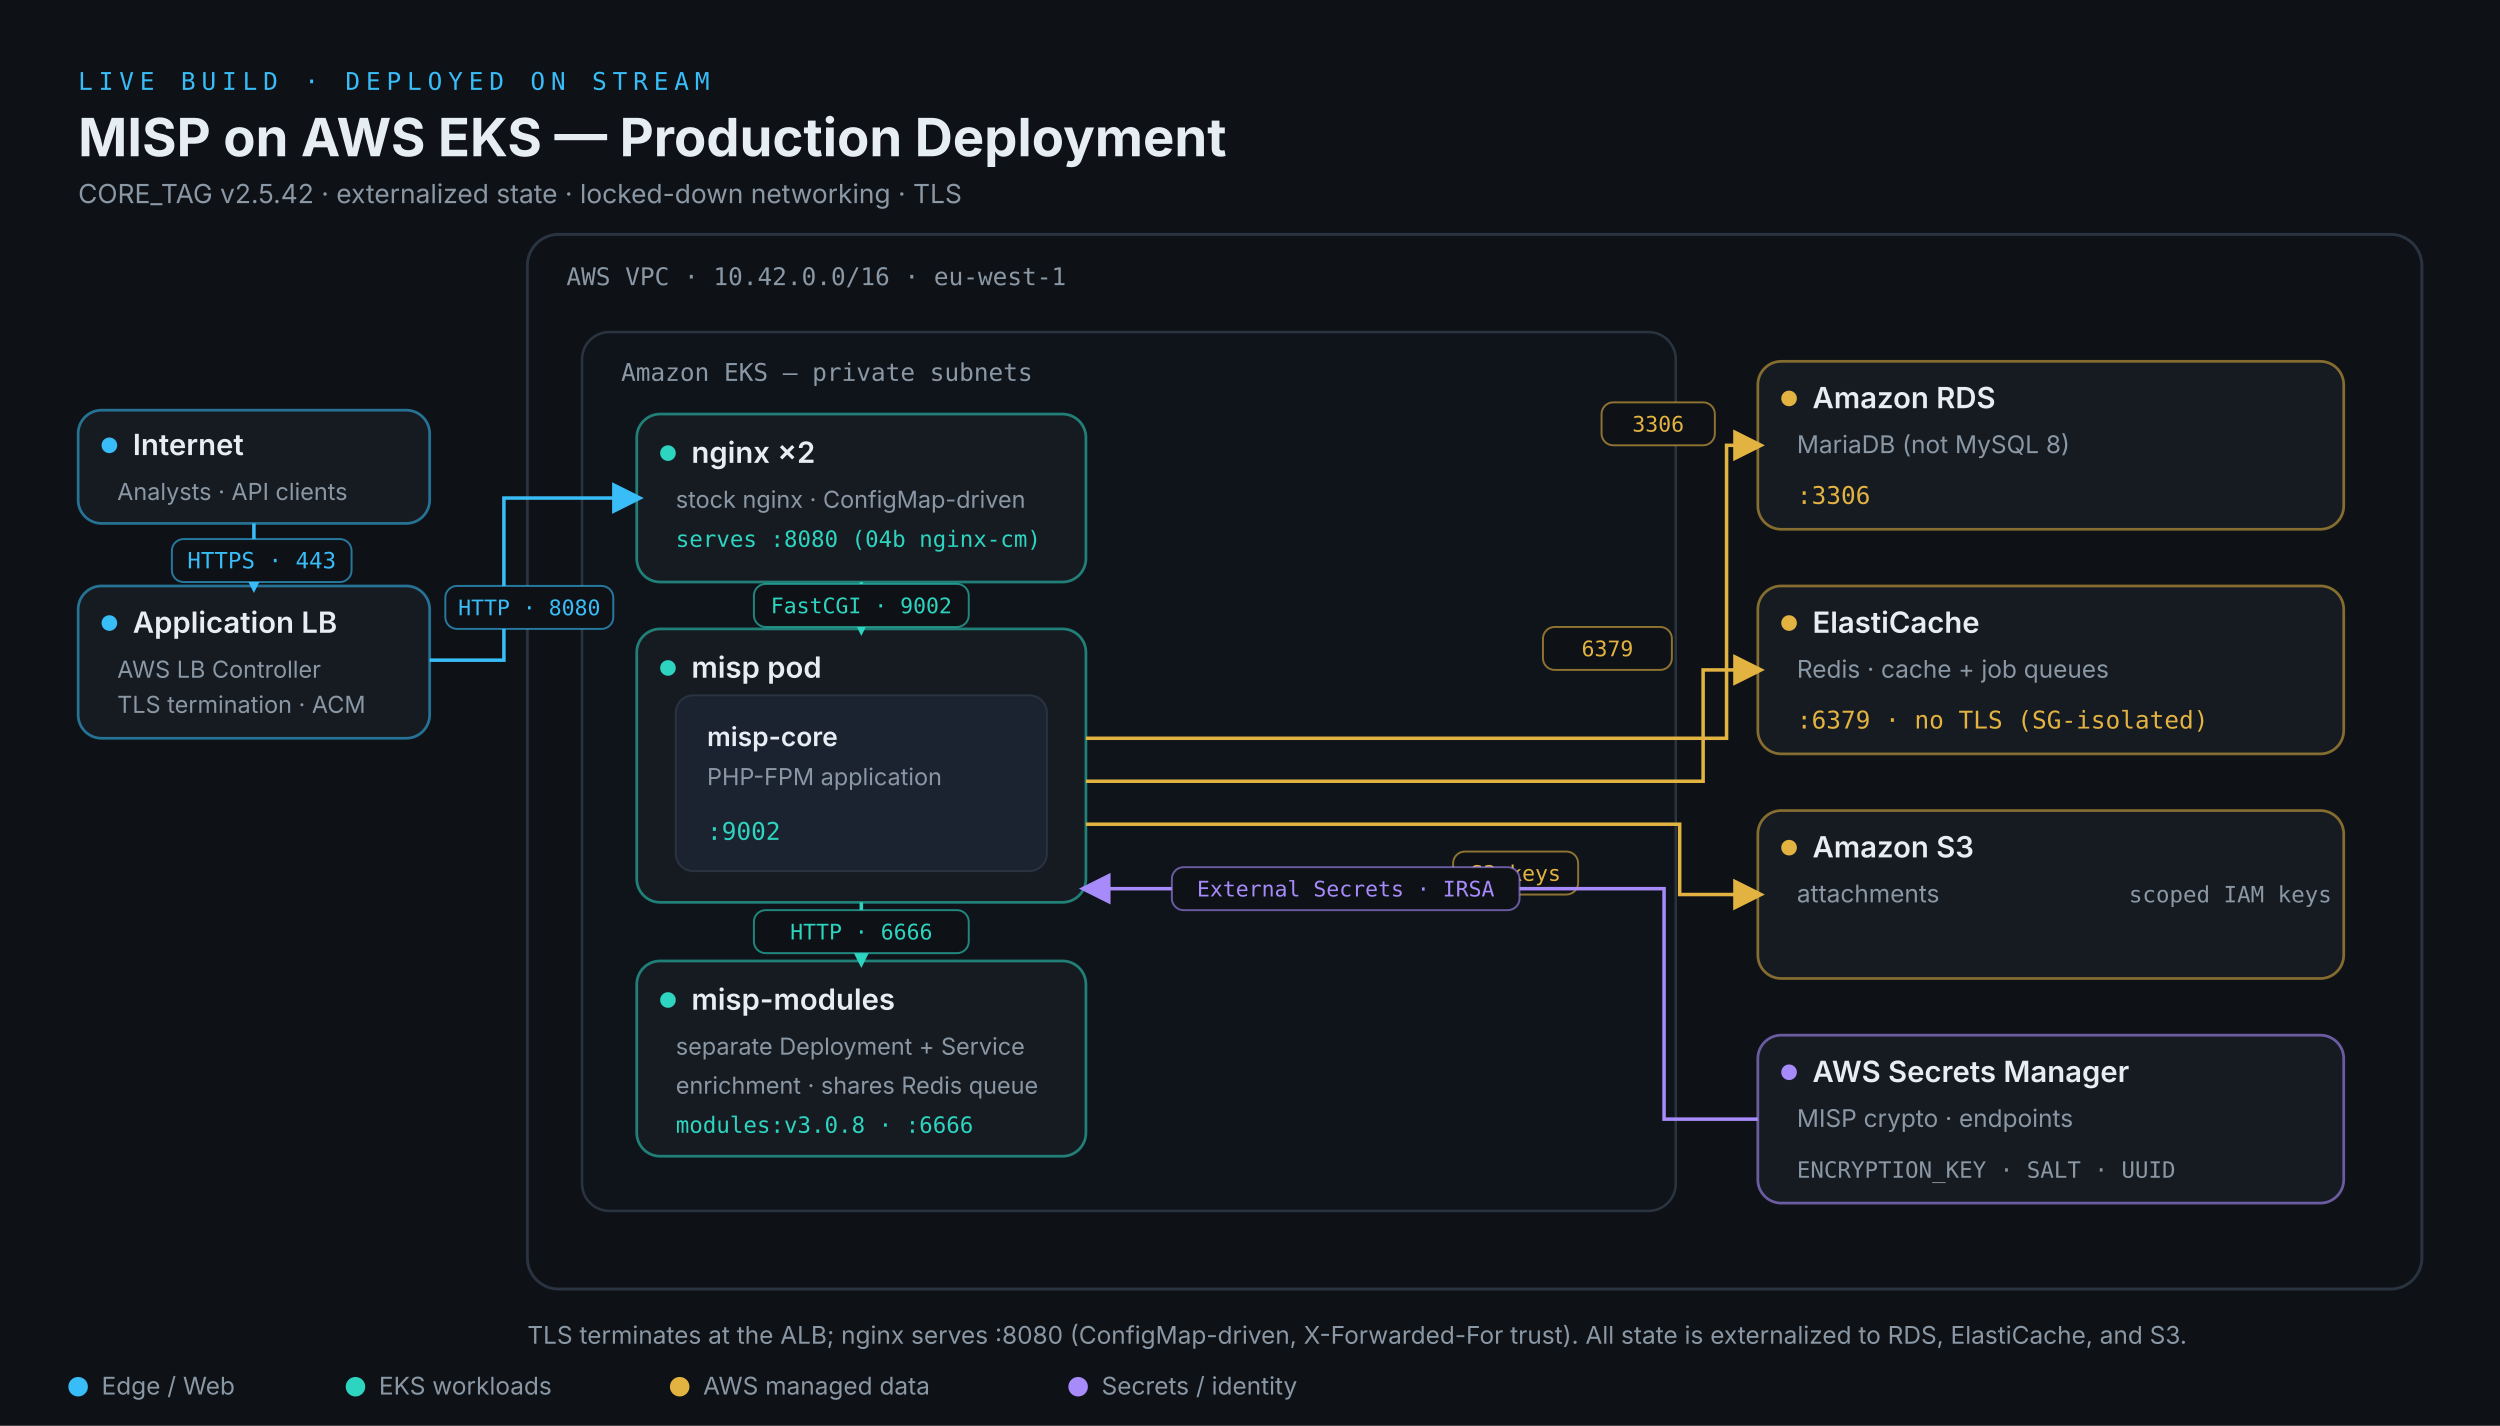
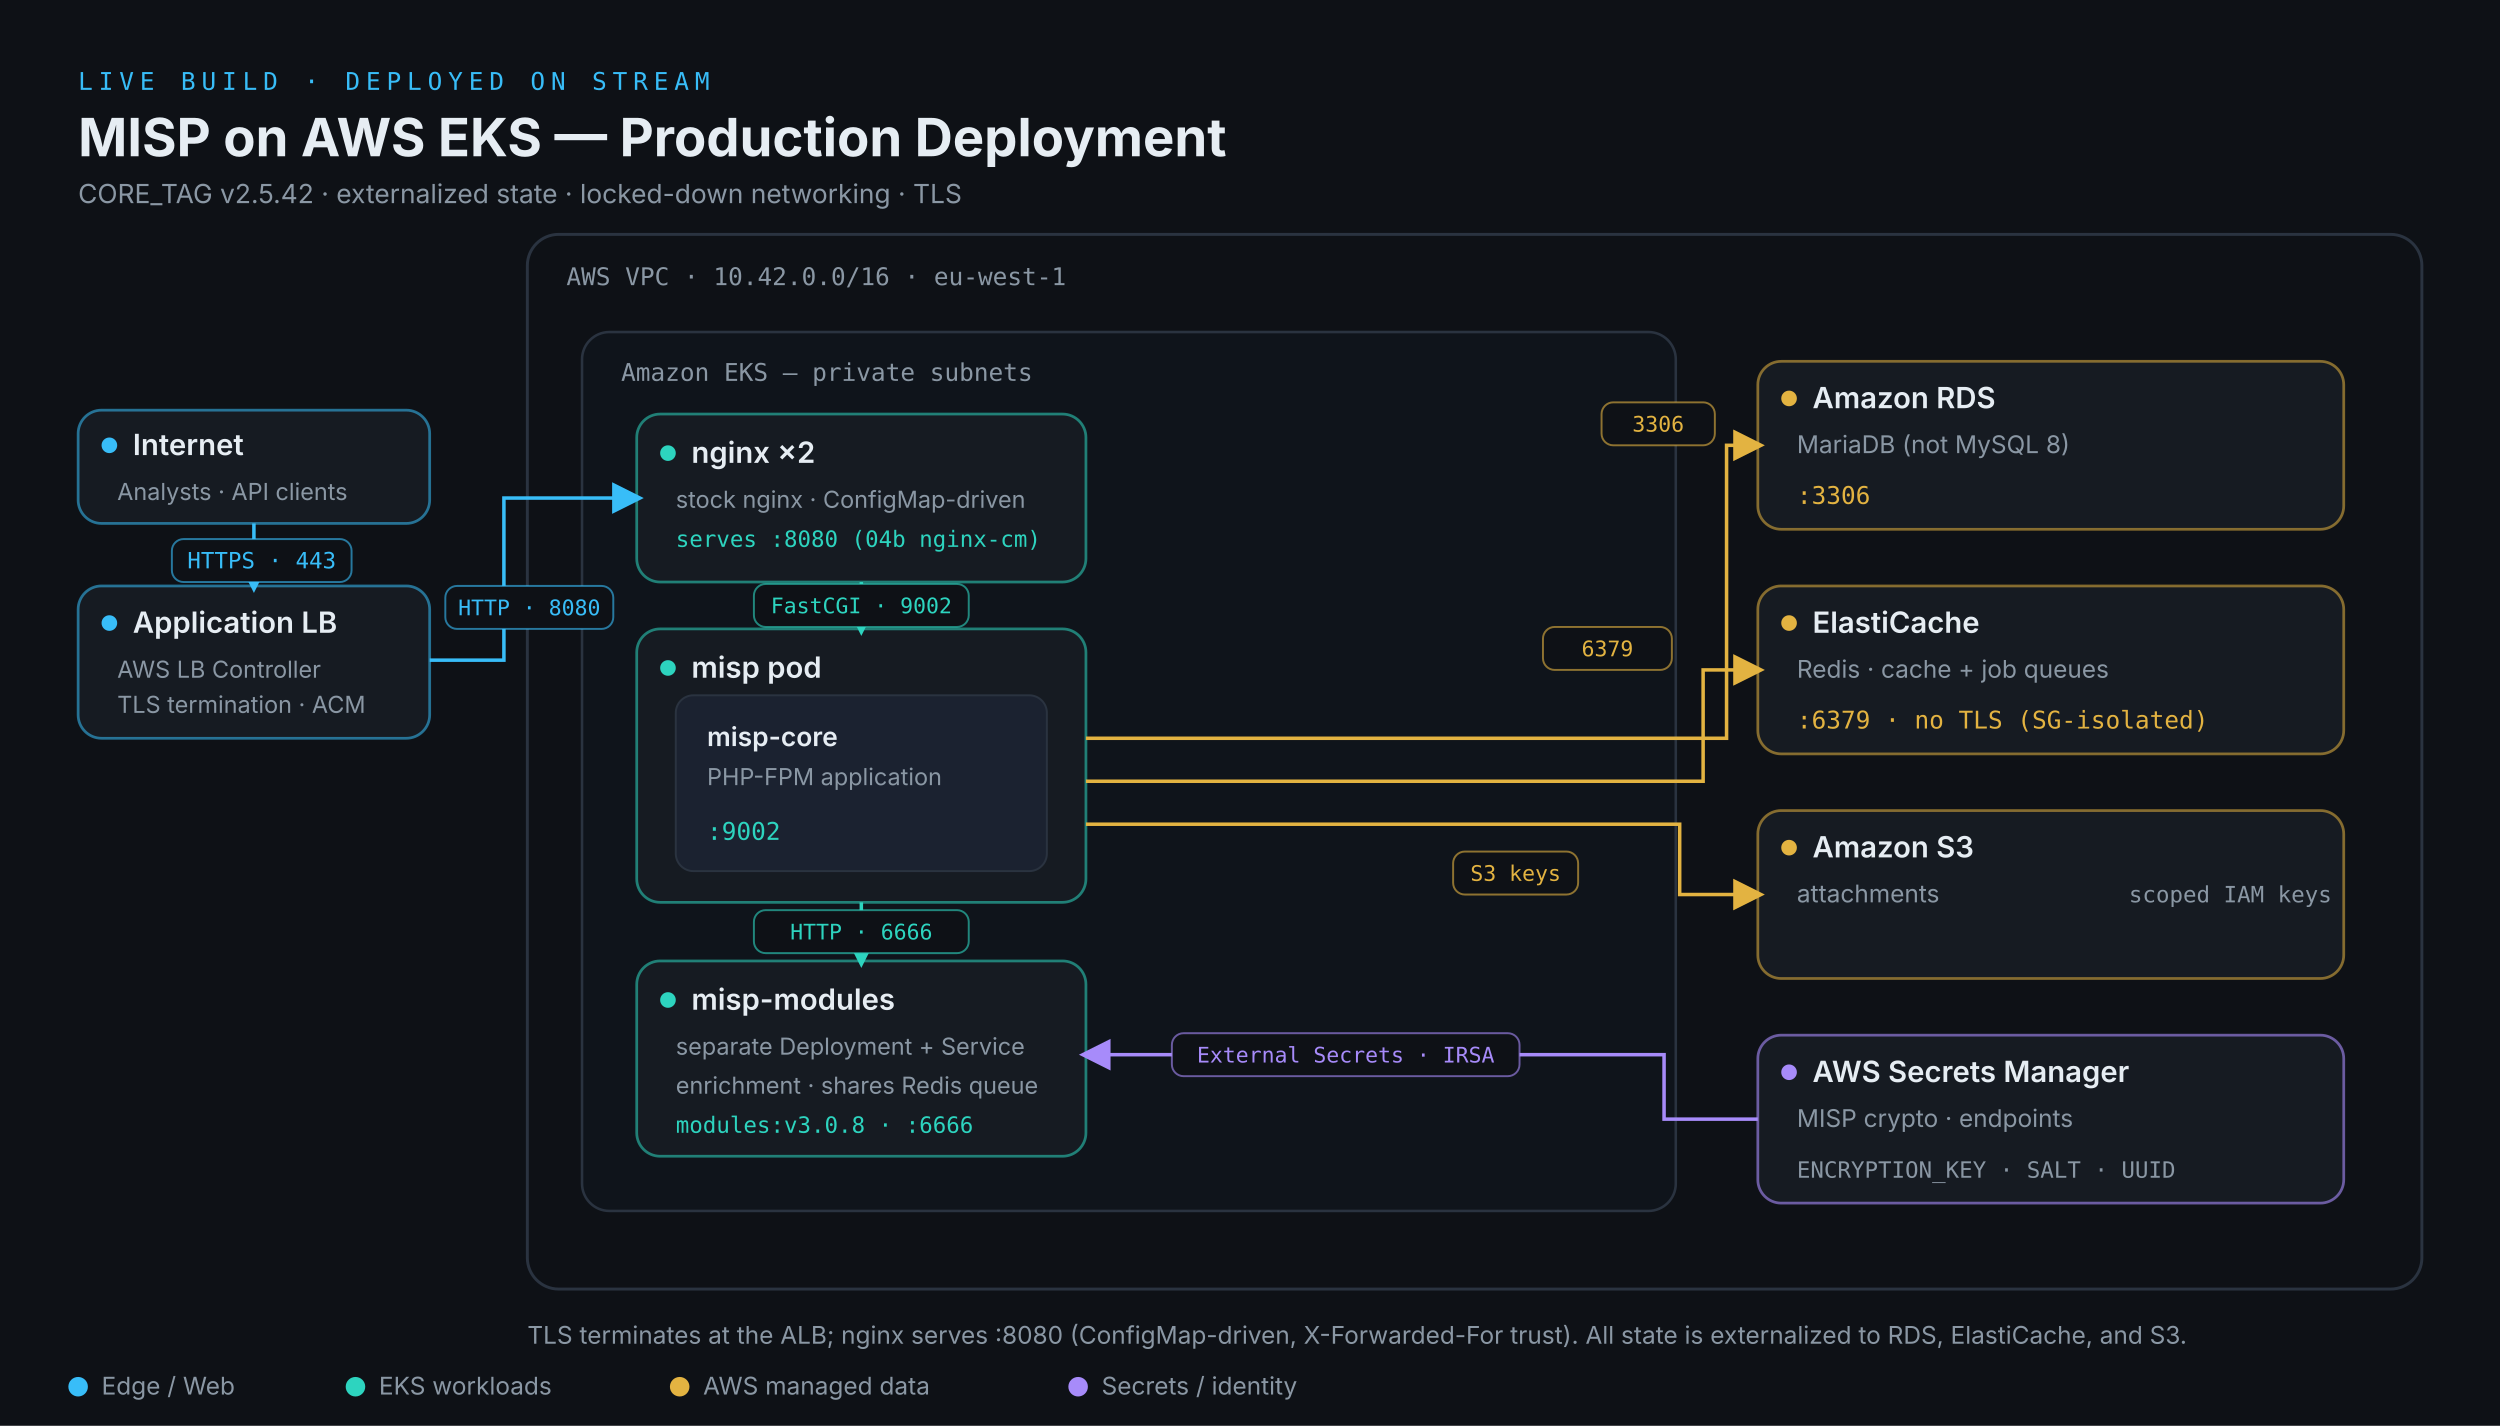
<svg xmlns="http://www.w3.org/2000/svg" viewBox="0 0 1280 730" font-family="Inter, 'Segoe UI', system-ui, -apple-system, sans-serif">
  <defs>
    <style>
      .t   { fill:#E6EDF3; }
      .mut { fill:#8A97A4; }
      .mono{ font-family:'JetBrains Mono','SF Mono',ui-monospace,Menlo,monospace; }
      .card{ fill:#161B22; }
      .inner{ fill:#1B2230; }
    </style>
    <marker id="ah-cyan" markerWidth="9" markerHeight="9" refX="7" refY="4.5" orient="auto">
      <path d="M0,0 L9,4.5 L0,9 Z" fill="#38BDF8" />
    </marker>
    <marker id="ah-teal" markerWidth="9" markerHeight="9" refX="7" refY="4.5" orient="auto">
      <path d="M0,0 L9,4.5 L0,9 Z" fill="#2DD4BF" />
    </marker>
    <marker id="ah-sand" markerWidth="9" markerHeight="9" refX="7" refY="4.5" orient="auto">
      <path d="M0,0 L9,4.5 L0,9 Z" fill="#E3B341" />
    </marker>
    <marker id="ah-violet" markerWidth="9" markerHeight="9" refX="7" refY="4.5" orient="auto">
      <path d="M0,0 L9,4.5 L0,9 Z" fill="#A78BFA" />
    </marker>
  </defs>
  <rect x="0" y="0" width="1280" height="730" fill="#0E1116" />
  <text x="40" y="46" class="mono" fill="#38BDF8" font-size="12.5" letter-spacing="3">LIVE BUILD · DEPLOYED ON STREAM</text>
  <text x="40" y="80" class="t" font-size="27" font-weight="700">MISP on AWS EKS — Production Deployment</text>
  <text x="40" y="104" class="mut" font-size="13.5">CORE_TAG v2.5.42 · externalized state · locked-down networking · TLS</text>
  <rect x="270" y="120" width="970" height="540" rx="16" fill="none" stroke="#2A3340" stroke-width="1.5" />
  <text x="290" y="146" class="mut mono" font-size="12.5">AWS VPC · 10.42.0.0/16 · eu-west-1</text>
  <rect x="298" y="170" width="560" height="450" rx="14" fill="#0F141B" stroke="#2A3340" stroke-width="1.3" />
  <text x="318" y="195" class="mut mono" font-size="12.5">Amazon EKS — private subnets</text>
  <rect x="40" y="210" width="180" height="58" rx="12" class="card" stroke="#38BDF8" stroke-opacity="0.55" stroke-width="1.4" />
  <circle cx="56" cy="228" r="4" fill="#38BDF8" />
  <text x="68" y="233" class="t" font-size="15" font-weight="600">Internet</text>
  <text x="60" y="256" class="mut" font-size="12">Analysts · API clients</text>
  <rect x="40" y="300" width="180" height="78" rx="12" class="card" stroke="#38BDF8" stroke-opacity="0.55" stroke-width="1.4" />
  <circle cx="56" cy="319" r="4" fill="#38BDF8" />
  <text x="68" y="324" class="t" font-size="15" font-weight="600">Application LB</text>
  <text x="60" y="347" class="mut" font-size="12">AWS LB Controller</text>
  <text x="60" y="365" class="mut" font-size="12">TLS termination · ACM</text>
  <rect x="326" y="212" width="230" height="86" rx="12" class="card" stroke="#2DD4BF" stroke-opacity="0.55" stroke-width="1.4" />
  <circle cx="342" cy="232" r="4" fill="#2DD4BF" />
  <text x="354" y="237" class="t" font-size="15" font-weight="600">nginx  ×2</text>
  <text x="346" y="260" class="mut" font-size="12">stock nginx · ConfigMap-driven</text>
  <text x="346" y="280" class="mono" fill="#2DD4BF" font-size="11.5">serves :8080 (04b nginx-cm)</text>
  <rect x="326" y="322" width="230" height="140" rx="12" class="card" stroke="#2DD4BF" stroke-opacity="0.55" stroke-width="1.4" />
  <circle cx="342" cy="342" r="4" fill="#2DD4BF" />
  <text x="354" y="347" class="t" font-size="15" font-weight="600">misp pod</text>
  <rect x="346" y="356" width="190" height="90" rx="9" class="inner" stroke="#2A3340" stroke-width="1" />
  <text x="362" y="382" class="t" font-size="13.5" font-weight="600">misp-core</text>
  <text x="362" y="402" class="mut" font-size="12">PHP-FPM application</text>
  <text x="362" y="430" class="mono" fill="#2DD4BF" font-size="12.5">:9002</text>
  <rect x="326" y="492" width="230" height="100" rx="12" class="card" stroke="#2DD4BF" stroke-opacity="0.55" stroke-width="1.4" />
  <circle cx="342" cy="512" r="4" fill="#2DD4BF" />
  <text x="354" y="517" class="t" font-size="15" font-weight="600">misp-modules</text>
  <text x="346" y="540" class="mut" font-size="12">separate Deployment + Service</text>
  <text x="346" y="560" class="mut" font-size="12">enrichment · shares Redis queue</text>
  <text x="346" y="580" class="mono" fill="#2DD4BF" font-size="11.5">modules:v3.0.8 · :6666</text>
  <rect x="900" y="185" width="300" height="86" rx="12" class="card" stroke="#E3B341" stroke-opacity="0.55" stroke-width="1.4" />
  <circle cx="916" cy="204" r="4" fill="#E3B341" />
  <text x="928" y="209" class="t" font-size="15" font-weight="600">Amazon RDS</text>
  <text x="920" y="232" class="mut" font-size="12.5">MariaDB (not MySQL 8)</text>
  <text x="920" y="258" class="mono" fill="#E3B341" font-size="12.5">:3306</text>
  <rect x="900" y="300" width="300" height="86" rx="12" class="card" stroke="#E3B341" stroke-opacity="0.55" stroke-width="1.4" />
  <circle cx="916" cy="319" r="4" fill="#E3B341" />
  <text x="928" y="324" class="t" font-size="15" font-weight="600">ElastiCache</text>
  <text x="920" y="347" class="mut" font-size="12.5">Redis · cache + job queues</text>
  <text x="920" y="373" class="mono" fill="#E3B341" font-size="12.5">:6379 · no TLS (SG-isolated)</text>
  <rect x="900" y="415" width="300" height="86" rx="12" class="card" stroke="#E3B341" stroke-opacity="0.55" stroke-width="1.4" />
  <circle cx="916" cy="434" r="4" fill="#E3B341" />
  <text x="928" y="439" class="t" font-size="15" font-weight="600">Amazon S3</text>
  <text x="920" y="462" class="mut" font-size="12.5">attachments</text>
  <text x="1090" y="462" class="mut mono" font-size="11.5">scoped IAM keys</text>
  <rect x="900" y="530" width="300" height="86" rx="12" class="card" stroke="#A78BFA" stroke-opacity="0.6" stroke-width="1.4" />
  <circle cx="916" cy="549" r="4" fill="#A78BFA" />
  <text x="928" y="554" class="t" font-size="15" font-weight="600">AWS Secrets Manager</text>
  <text x="920" y="577" class="mut" font-size="12.5">MISP crypto · endpoints</text>
  <text x="920" y="603" class="mut mono" font-size="11.5">ENCRYPTION_KEY · SALT · UUID</text>
  <polyline points="130,268 130,300" fill="none" stroke="#38BDF8" stroke-width="1.8" marker-end="url(#ah-cyan)" />
  <g>
    <rect x="88" y="276" width="92" height="22" rx="6" fill="#0E1116" stroke="#38BDF8" stroke-opacity="0.6" />
    <text x="134" y="291" text-anchor="middle" class="mono" fill="#38BDF8" font-size="11.5">HTTPS · 443</text>
  </g>
  <polyline points="220,338 258,338 258,255 326,255" fill="none" stroke="#38BDF8" stroke-width="1.8" marker-end="url(#ah-cyan)" />
  <g>
    <rect x="228" y="300" width="86" height="22" rx="6" fill="#0E1116" stroke="#38BDF8" stroke-opacity="0.6" />
    <text x="271" y="315" text-anchor="middle" class="mono" fill="#38BDF8" font-size="11">HTTP · 8080</text>
  </g>
  <polyline points="441,298 441,322" fill="none" stroke="#2DD4BF" stroke-width="1.8" marker-end="url(#ah-teal)" />
  <g>
    <rect x="386" y="299" width="110" height="22" rx="6" fill="#0E1116" stroke="#2DD4BF" stroke-opacity="0.6" />
    <text x="441" y="314" text-anchor="middle" class="mono" fill="#2DD4BF" font-size="11">FastCGI · 9002</text>
  </g>
  <polyline points="441,462 441,492" fill="none" stroke="#2DD4BF" stroke-width="1.8" marker-end="url(#ah-teal)" />
  <g>
    <rect x="386" y="466" width="110" height="22" rx="6" fill="#0E1116" stroke="#2DD4BF" stroke-opacity="0.6" />
    <text x="441" y="481" text-anchor="middle" class="mono" fill="#2DD4BF" font-size="11">HTTP · 6666</text>
  </g>
  <polyline points="556,378 884,378 884,228 900,228" fill="none" stroke="#E3B341" stroke-width="1.8" marker-end="url(#ah-sand)" />
  <g>
    <rect x="820" y="206" width="58" height="22" rx="6" fill="#0E1116" stroke="#E3B341" stroke-opacity="0.6" />
    <text x="849" y="221" text-anchor="middle" class="mono" fill="#E3B341" font-size="11">3306</text>
  </g>
  <polyline points="556,400 872,400 872,343 900,343" fill="none" stroke="#E3B341" stroke-width="1.8" marker-end="url(#ah-sand)" />
  <g>
    <rect x="790" y="321" width="66" height="22" rx="6" fill="#0E1116" stroke="#E3B341" stroke-opacity="0.6" />
    <text x="823" y="336" text-anchor="middle" class="mono" fill="#E3B341" font-size="11">6379</text>
  </g>
  <polyline points="556,422 860,422 860,458 900,458" fill="none" stroke="#E3B341" stroke-width="1.8" marker-end="url(#ah-sand)" />
  <g>
    <rect x="744" y="436" width="64" height="22" rx="6" fill="#0E1116" stroke="#E3B341" stroke-opacity="0.6" />
    <text x="776" y="451" text-anchor="middle" class="mono" fill="#E3B341" font-size="11">S3 keys</text>
  </g>
-   <polyline points="900,573 852,573 852,455 556,455" fill="none" stroke="#A78BFA" stroke-width="1.8" marker-end="url(#ah-violet)" />
+   <polyline points="900,573 852,573 852,540 556,540" fill="none" stroke="#A78BFA" stroke-width="1.8" marker-end="url(#ah-violet)" />
  <g>
-     <rect x="600" y="444" width="178" height="22" rx="6" fill="#0E1116" stroke="#A78BFA" stroke-opacity="0.6" />
-     <text x="689" y="459" text-anchor="middle" class="mono" fill="#A78BFA" font-size="11">External Secrets · IRSA</text>
+     <rect x="600" y="529" width="178" height="22" rx="6" fill="#0E1116" stroke="#A78BFA" stroke-opacity="0.6" />
+     <text x="689" y="544" text-anchor="middle" class="mono" fill="#A78BFA" font-size="11">External Secrets · IRSA</text>
  </g>
  <text x="270" y="688" class="mut" font-size="12.5">TLS terminates at the ALB; nginx serves :8080 (ConfigMap-driven, X-Forwarded-For trust). All state is externalized to RDS, ElastiCache, and S3.</text>
  <g font-size="12.5">
    <circle cx="40" cy="710" r="5" fill="#38BDF8" />
    <text x="52" y="714" class="mut">Edge / Web</text>
    <circle cx="182" cy="710" r="5" fill="#2DD4BF" />
    <text x="194" y="714" class="mut">EKS workloads</text>
    <circle cx="348" cy="710" r="5" fill="#E3B341" />
    <text x="360" y="714" class="mut">AWS managed data</text>
    <circle cx="552" cy="710" r="5" fill="#A78BFA" />
    <text x="564" y="714" class="mut">Secrets / identity</text>
  </g>
</svg>
